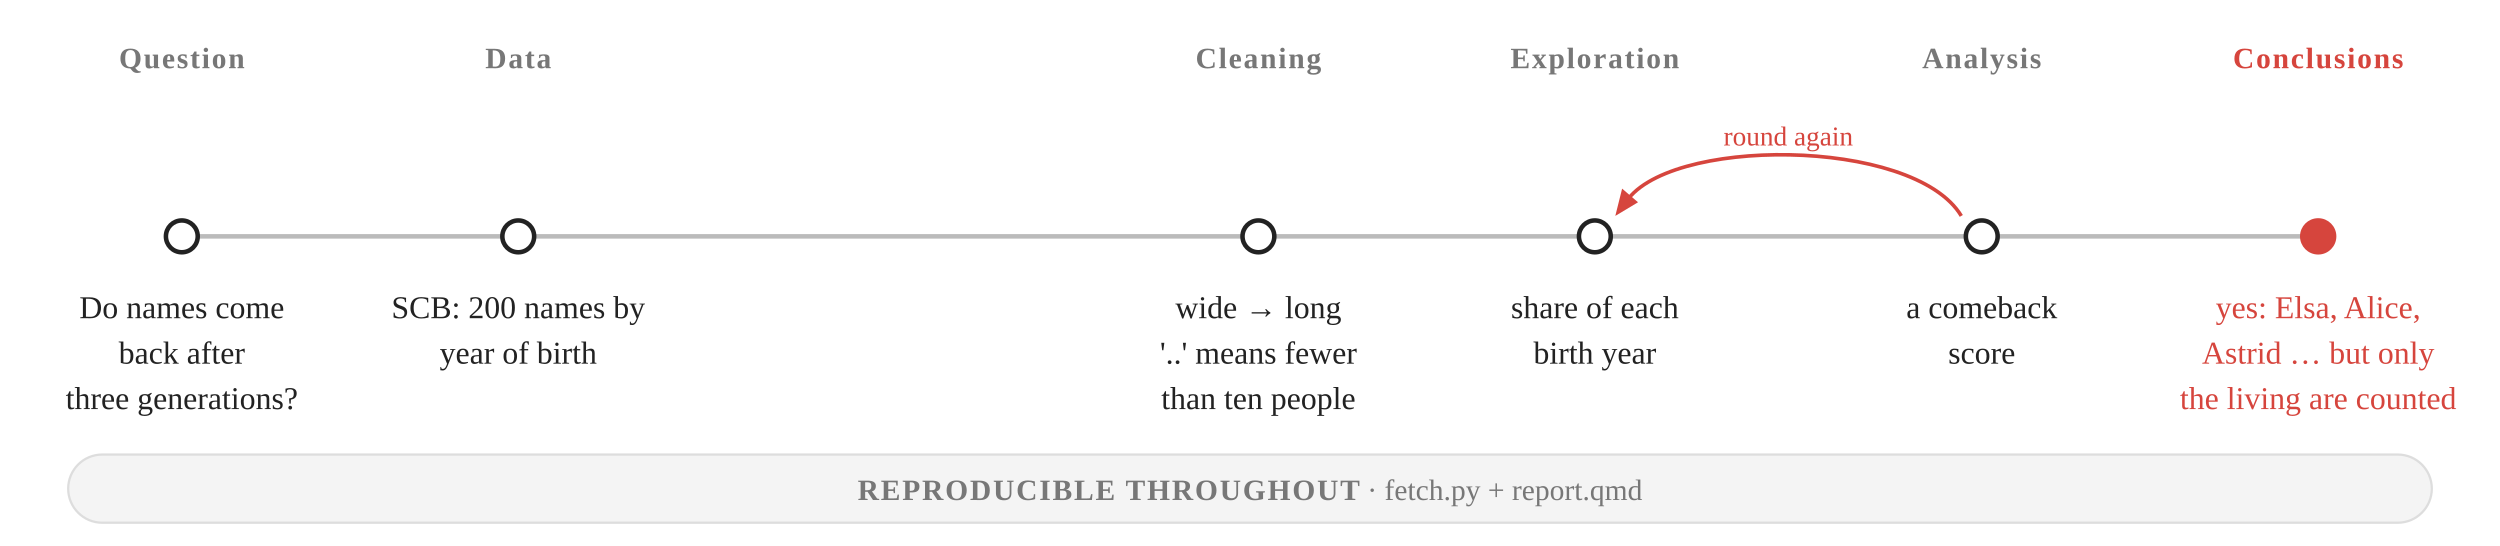
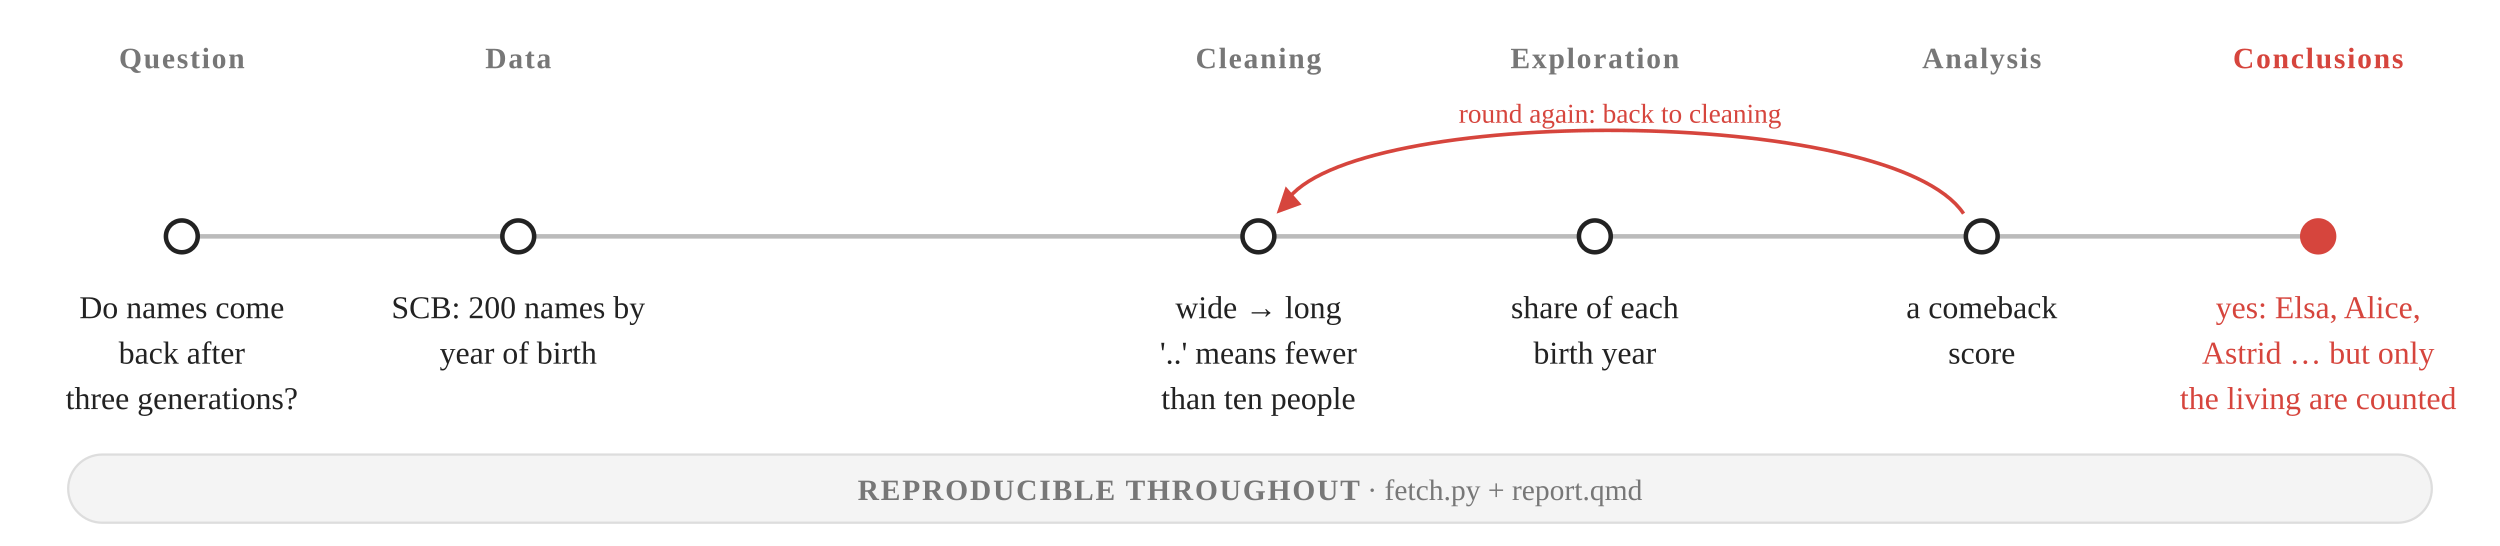
<svg xmlns="http://www.w3.org/2000/svg" class="lc" viewBox="0 0 1100 240" role="img">
  <style>
.lc text{font-family:var(--font-sans,'IBM Plex Sans',system-ui,sans-serif);fill:var(--c-text,#222)}
.lc .step{font-size:13px;font-weight:600;letter-spacing:.06em;text-transform:uppercase;fill:var(--c-muted,#777)}
.lc .note{font-size:14px}
.lc .src{font-size:13px;fill:var(--c-muted,#777)}
.lc text.hot{fill:var(--c-accent,#d6453d)}
.lc .line{stroke:var(--c-faint,#bbb);stroke-width:2;fill:none}
.lc .node{fill:var(--c-bg,#fff);stroke:var(--c-text,#222);stroke-width:2}
.lc .node.hot{fill:var(--c-accent,#d6453d);stroke:var(--c-accent,#d6453d)}
.lc .dot{fill:var(--c-text,#222)}
.lc .band{fill:var(--c-tint,#f4f4f4);stroke:var(--c-line,#ddd)}
.lc .bandtext{font-size:13px;fill:var(--c-muted,#777)}
.lc .bandtext tspan.head{font-weight:600;letter-spacing:.06em}
.lc .loop{stroke:var(--c-accent,#d6453d);stroke-width:1.6;fill:none}
.lc .looptip{fill:var(--c-accent,#d6453d)}
.lc text.loopnote{font-size:12px;fill:var(--c-accent,#d6453d)}
</style>
  <path class="line" d="M80,104 H1020" />
  <text class="step" x="80.0" y="30" text-anchor="middle">Question</text>
  <circle class="node" cx="80.0" cy="104" r="7" />
  <text class="note" x="80.0" y="140" text-anchor="middle">Do names come</text>
  <text class="note" x="80.0" y="160" text-anchor="middle">back after</text>
  <text class="note" x="80.0" y="180" text-anchor="middle">three generations?</text>
  <text class="step" x="228.031" y="30" text-anchor="middle">Data</text>
  <circle class="node" cx="228.031" cy="104" r="7" />
  <text class="note" x="228.031" y="140" text-anchor="middle">SCB: 200 names by</text>
  <text class="note" x="228.031" y="160" text-anchor="middle">year of birth</text>
  <text class="step" x="553.701" y="30" text-anchor="middle">Cleaning</text>
  <circle class="node" cx="553.701" cy="104" r="7" />
  <text class="note" x="553.701" y="140" text-anchor="middle">wide → long</text>
  <text class="note" x="553.701" y="160" text-anchor="middle">'..' means fewer</text>
  <text class="note" x="553.701" y="180" text-anchor="middle">than ten people</text>
  <text class="step" x="701.732" y="30" text-anchor="middle">Exploration</text>
  <circle class="node" cx="701.732" cy="104" r="7" />
  <text class="note" x="701.732" y="140" text-anchor="middle">share of each</text>
  <text class="note" x="701.732" y="160" text-anchor="middle">birth year</text>
  <text class="step" x="871.969" y="30" text-anchor="middle">Analysis</text>
  <circle class="node" cx="871.969" cy="104" r="7" />
  <text class="note" x="871.969" y="140" text-anchor="middle">a comeback</text>
  <text class="note" x="871.969" y="160" text-anchor="middle">score</text>
  <text class="step hot" x="1020.0" y="30" text-anchor="middle">Conclusions</text>
  <circle class="node hot" cx="1020.0" cy="104" r="7" />
  <text class="note hot" x="1020.0" y="140" text-anchor="middle">yes: Elsa, Alice,</text>
  <text class="note hot" x="1020.0" y="160" text-anchor="middle">Astrid … but only</text>
  <text class="note hot" x="1020.0" y="180" text-anchor="middle">the living are counted</text>
-   <path class="loop" d="M862.969,95 C841.969,60 731.732,60 714.732,90" />
-   <path class="looptip" d="M710.732,95 L720.732,89 L713.732,83 Z" />
-   <text class="loopnote" x="786.85" y="64" text-anchor="middle">round again</text>
+   <path class="loop" d="M863.969,94 C831.969,46 593.701,46 565.701,89" />
+   <path class="looptip" d="M561.701,94 L572.701,90 L565.701,82 Z" />
+   <text class="loopnote" x="712.835" y="54" text-anchor="middle">round again: back to cleaning</text>
  <rect class="band" x="30" y="200" width="1040" height="30" rx="15" />
  <text class="bandtext" x="550.0" y="220" text-anchor="middle">
    <tspan class="head">REPRODUCIBLE THROUGHOUT</tspan>  ·  fetch.py + report.qmd</text>
</svg>
